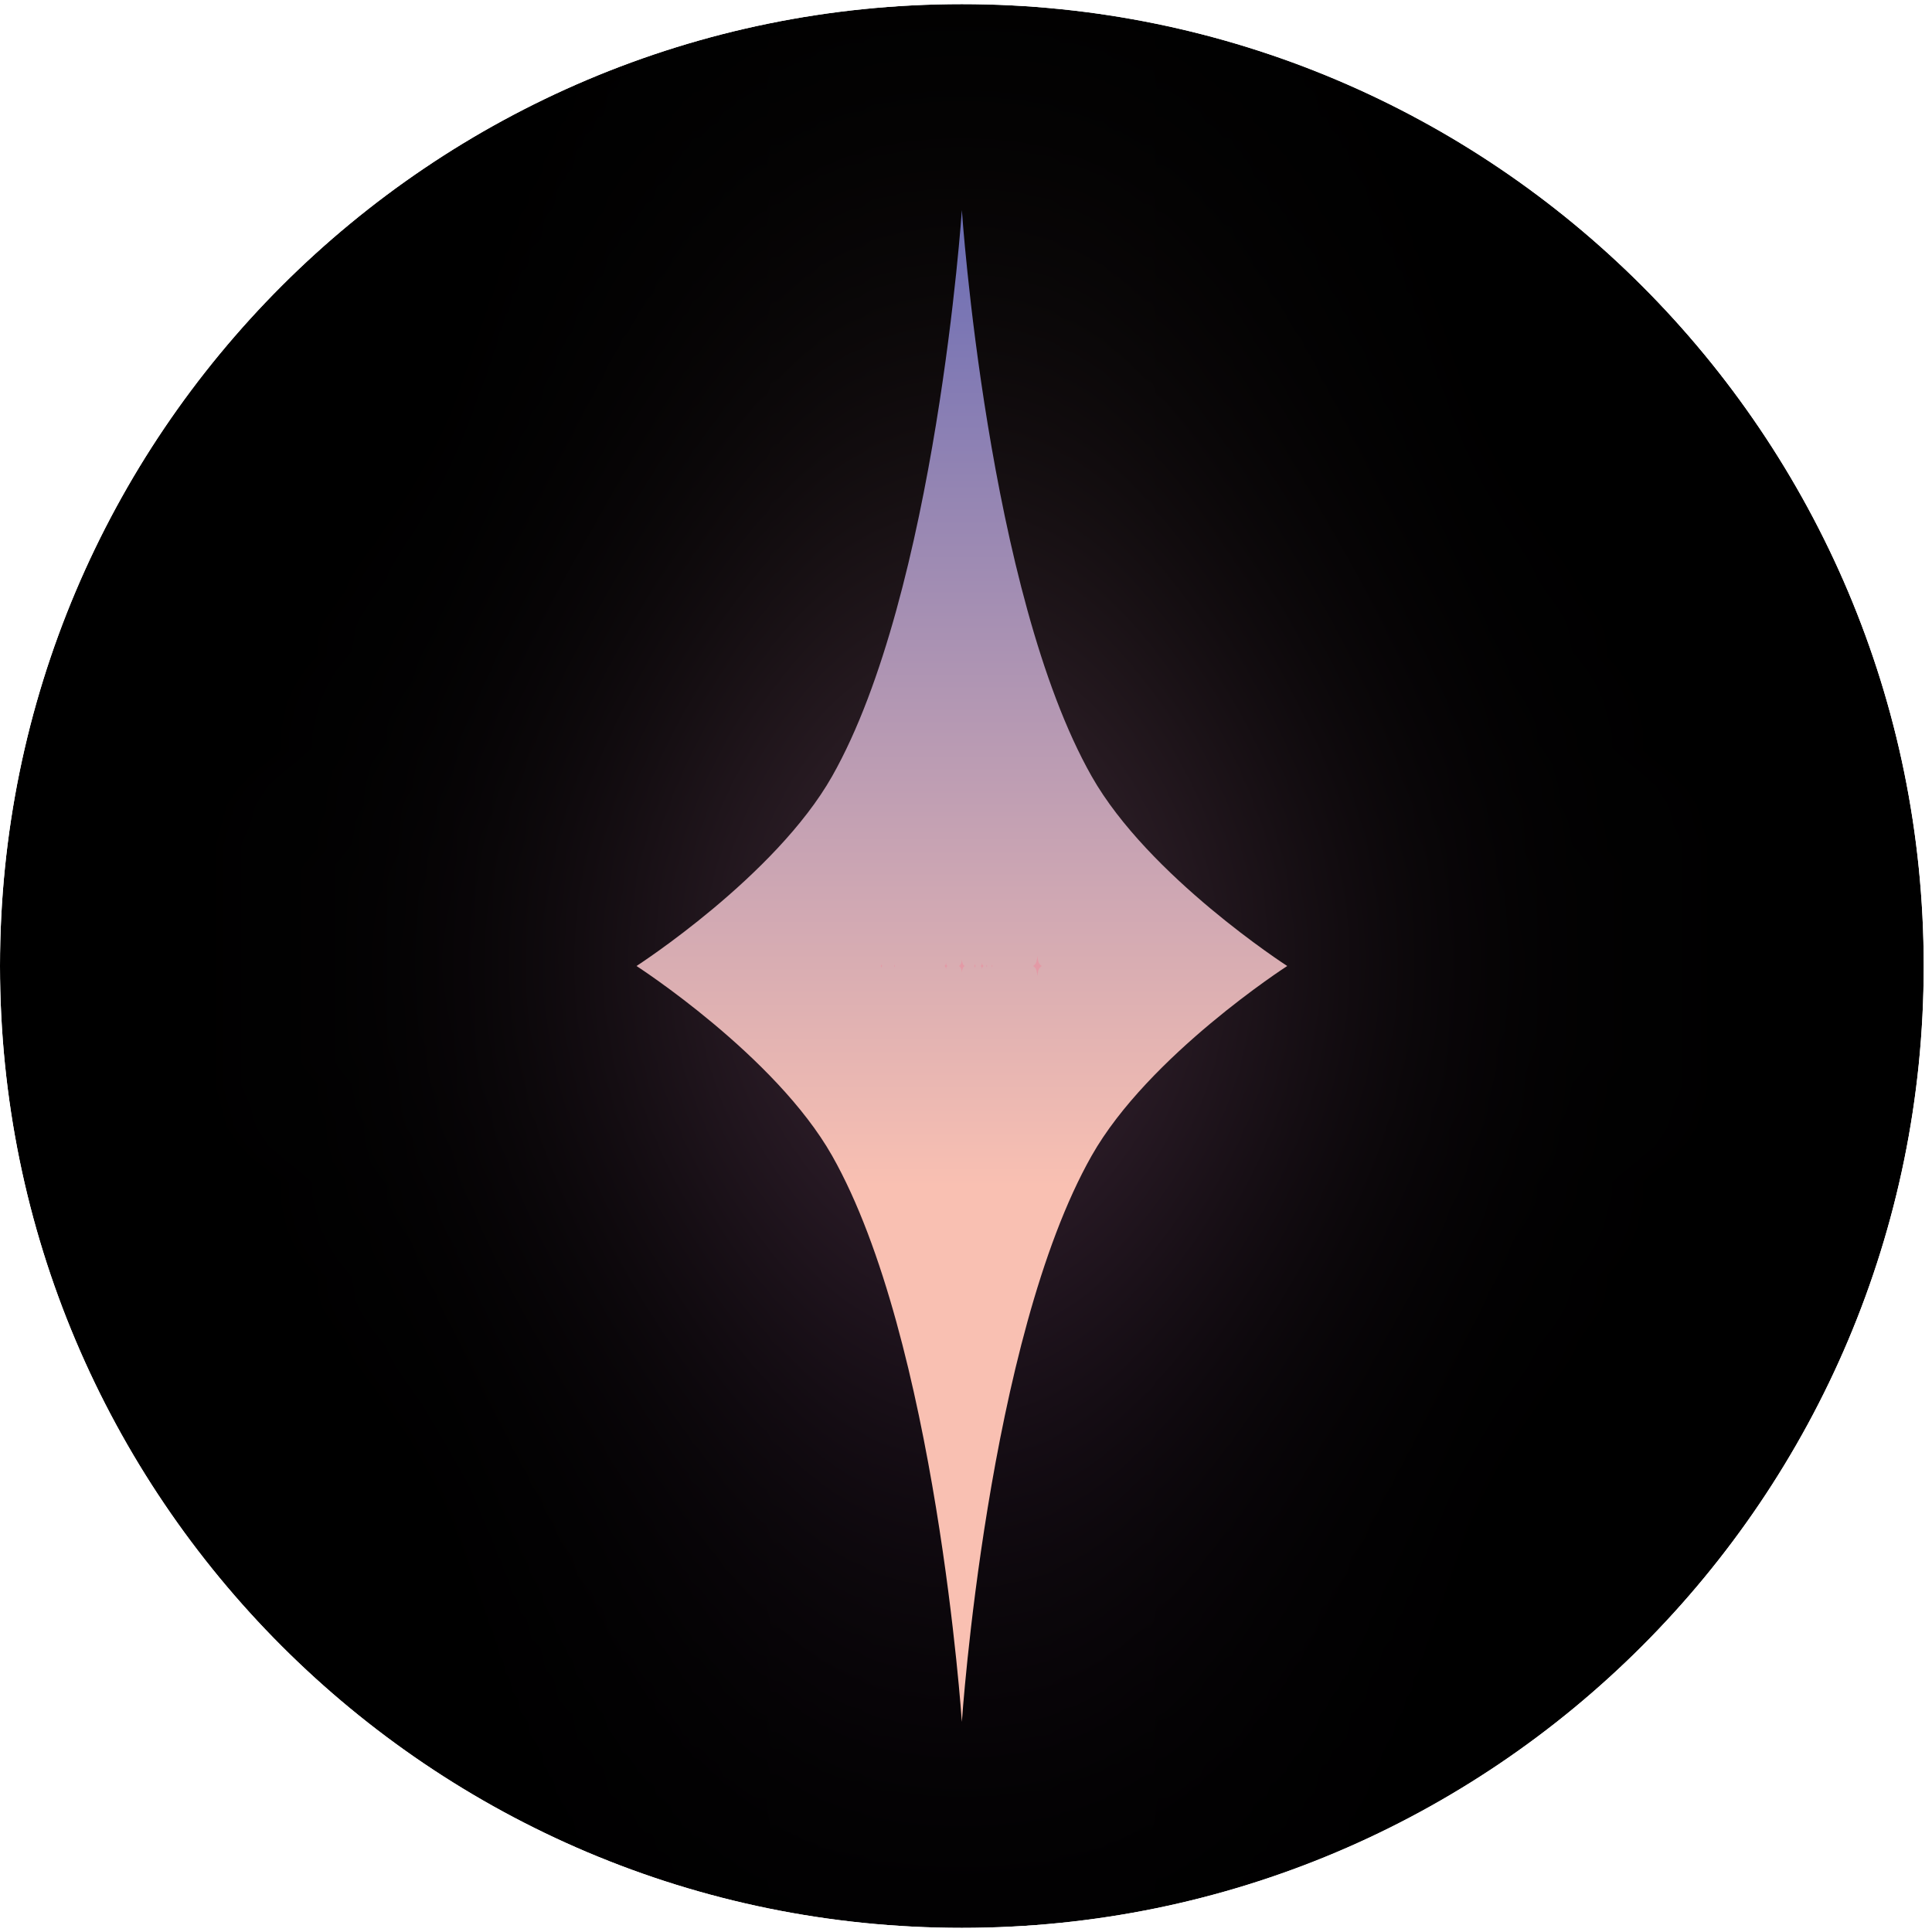
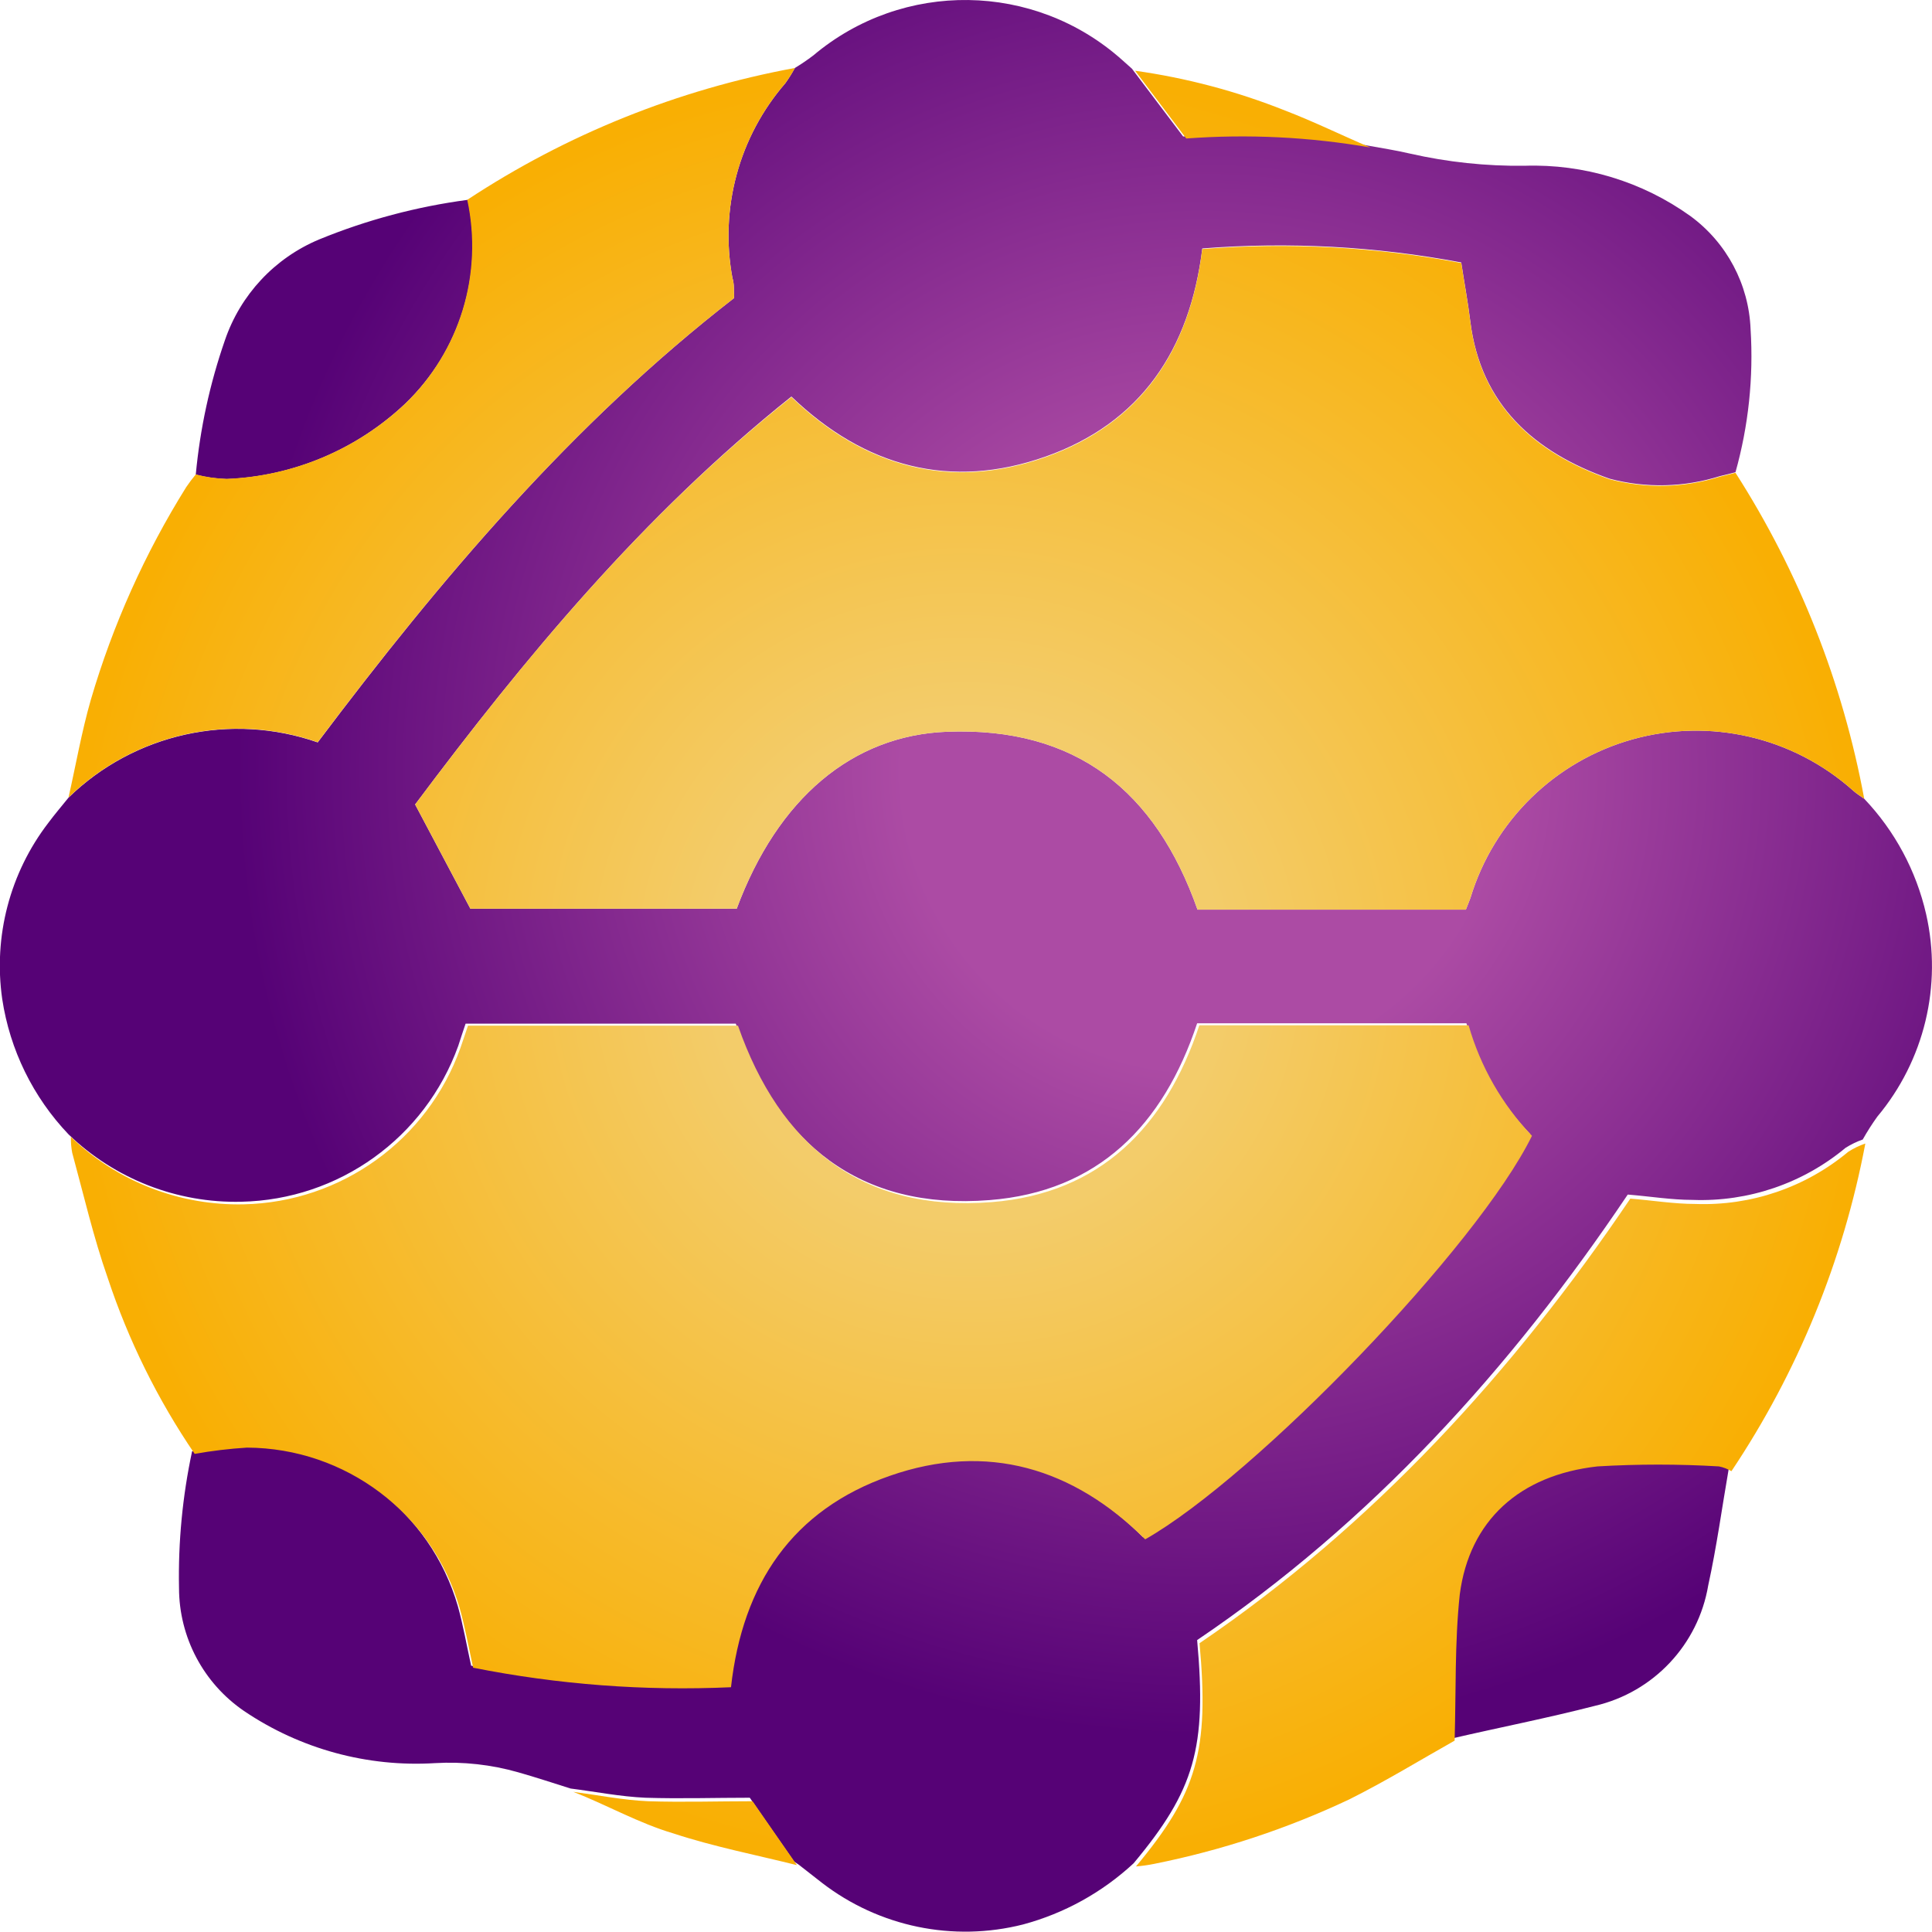
- <svg xmlns="http://www.w3.org/2000/svg" width="56" height="56" viewBox="0 0 56 56" fill="none">
-   <mask id="mask0_48_374" style="mask-type:alpha" maskUnits="userSpaceOnUse" x="0" y="0" width="56" height="56">
-     <circle cx="27.88" cy="28" r="27.88" fill="black" />
-   </mask>
-   <g mask="url(#mask0_48_374)">
-     <circle cx="27.88" cy="28" r="27.88" fill="black" />
-     <g style="mix-blend-mode:overlay" filter="url(#filter0_f_48_374)">
-       <path d="M27.88 -3.869C27.88 -3.869 28.962 12.255 33.351 20.002C35.745 24.227 41.598 28 41.598 28C41.598 28 35.745 31.773 33.351 35.998C28.962 43.745 27.88 59.869 27.88 59.869C27.88 59.869 26.798 43.745 22.409 35.998C20.015 31.773 14.162 28 14.162 28C14.162 28 20.015 24.227 22.409 20.002C26.798 12.255 27.88 -3.869 27.88 -3.869Z" fill="url(#paint0_linear_48_374)" />
-     </g>
-     <g filter="url(#filter1_f_48_374)">
-       <path d="M27.88 1.443C27.88 1.443 28.782 14.879 32.439 21.335C34.434 24.856 39.311 28 39.311 28C39.311 28 34.434 31.144 32.439 34.665C28.782 41.121 27.88 54.557 27.88 54.557C27.88 54.557 26.978 41.121 23.321 34.665C21.326 31.144 16.449 28 16.449 28C16.449 28 21.326 24.856 23.321 21.335C26.978 14.879 27.88 1.443 27.88 1.443Z" fill="url(#paint1_linear_48_374)" fill-opacity="0.3" />
-     </g>
-     <path d="M27.88 6.09C27.88 6.09 28.624 17.175 31.642 22.501C33.287 25.406 37.311 28 37.311 28C37.311 28 33.287 30.594 31.642 33.499C28.624 38.825 27.88 49.91 27.88 49.91C27.88 49.91 27.136 38.825 24.119 33.499C22.473 30.594 18.449 28 18.449 28C18.449 28 22.473 25.406 24.119 22.501C27.136 17.175 27.88 6.09 27.88 6.09Z" fill="url(#paint2_linear_48_374)" />
-     <path d="M27.88 27.803C27.88 27.803 27.887 27.903 27.914 27.951C27.929 27.977 27.965 28 27.965 28C27.965 28 27.929 28.023 27.914 28.049C27.887 28.097 27.88 28.197 27.88 28.197C27.88 28.197 27.873 28.097 27.846 28.049C27.831 28.023 27.795 28 27.795 28C27.795 28 27.831 27.977 27.846 27.951C27.873 27.903 27.88 27.803 27.88 27.803Z" fill="#E39AA6" />
-     <path d="M30.07 27.705C30.07 27.705 30.08 27.854 30.12 27.926C30.143 27.965 30.197 28 30.197 28C30.197 28 30.143 28.035 30.12 28.074C30.08 28.146 30.07 28.295 30.07 28.295C30.07 28.295 30.06 28.146 30.019 28.074C29.997 28.035 29.943 28 29.943 28C29.943 28 29.997 27.965 30.019 27.926C30.06 27.854 30.07 27.705 30.07 27.705Z" fill="#E39AA6" />
-     <path d="M25.551 27.941C25.551 27.941 25.553 27.971 25.561 27.985C25.566 27.993 25.577 28 25.577 28C25.577 28 25.566 28.007 25.561 28.015C25.553 28.029 25.551 28.059 25.551 28.059C25.551 28.059 25.549 28.029 25.541 28.015C25.537 28.007 25.526 28 25.526 28C25.526 28 25.537 27.993 25.541 27.985C25.549 27.971 25.551 27.941 25.551 27.941Z" fill="#E39AA6" />
-     <path d="M25.929 27.961C25.929 27.961 25.931 27.981 25.936 27.99C25.939 27.995 25.946 28 25.946 28C25.946 28 25.939 28.005 25.936 28.01C25.931 28.02 25.929 28.039 25.929 28.039C25.929 28.039 25.928 28.02 25.923 28.01C25.92 28.005 25.912 28 25.912 28C25.912 28 25.92 27.995 25.923 27.99C25.928 27.981 25.929 27.961 25.929 27.961Z" fill="#E39AA6" />
-     <path d="M28.258 27.941C28.258 27.941 28.26 27.971 28.268 27.985C28.273 27.993 28.284 28 28.284 28C28.284 28 28.273 28.007 28.268 28.015C28.26 28.029 28.258 28.059 28.258 28.059C28.258 28.059 28.256 28.029 28.248 28.015C28.244 28.007 28.233 28 28.233 28C28.233 28 28.244 27.993 28.248 27.985C28.256 27.971 28.258 27.941 28.258 27.941Z" fill="#E39AA6" />
-     <path d="M28.466 27.902C28.466 27.902 28.469 27.951 28.483 27.975C28.49 27.988 28.508 28 28.508 28C28.508 28 28.49 28.012 28.483 28.025C28.469 28.049 28.466 28.098 28.466 28.098C28.466 28.098 28.463 28.049 28.449 28.025C28.442 28.012 28.424 28 28.424 28C28.424 28 28.442 27.988 28.449 27.975C28.463 27.951 28.466 27.902 28.466 27.902Z" fill="#E39AA6" />
-     <path d="M27.419 27.902C27.419 27.902 27.423 27.951 27.436 27.975C27.444 27.988 27.462 28 27.462 28C27.462 28 27.444 28.012 27.436 28.025C27.423 28.049 27.419 28.098 27.419 28.098C27.419 28.098 27.416 28.049 27.402 28.025C27.395 28.012 27.377 28 27.377 28C27.377 28 27.395 27.988 27.402 27.975C27.416 27.951 27.419 27.902 27.419 27.902Z" fill="#E39AA6" />
-     <path d="M28.756 27.961C28.756 27.961 28.757 27.981 28.762 27.99C28.765 27.995 28.772 28 28.772 28C28.772 28 28.765 28.005 28.762 28.01C28.757 28.02 28.756 28.039 28.756 28.039C28.756 28.039 28.754 28.02 28.749 28.01C28.746 28.005 28.738 28 28.738 28C28.738 28 28.746 27.995 28.749 27.99C28.754 27.981 28.756 27.961 28.756 27.961Z" fill="#E39AA6" />
-     <path d="M28.602 27.961C28.602 27.961 28.603 27.981 28.608 27.99C28.611 27.995 28.619 28 28.619 28C28.619 28 28.611 28.005 28.608 28.01C28.603 28.02 28.602 28.039 28.602 28.039C28.602 28.039 28.6 28.02 28.595 28.01C28.592 28.005 28.585 28 28.585 28C28.585 28 28.592 27.995 28.595 27.99C28.6 27.981 28.602 27.961 28.602 27.961Z" fill="#E39AA6" />
-   </g>
+ <svg xmlns="http://www.w3.org/2000/svg" viewBox="0 0 104.9 104.87">
  <defs>
-     <filter id="filter0_f_48_374" x="-95.037" y="-113.069" width="245.835" height="282.138" filterUnits="userSpaceOnUse" color-interpolation-filters="sRGB">
-       <feFlood flood-opacity="0" result="BackgroundImageFix" />
-       <feBlend mode="normal" in="SourceGraphic" in2="BackgroundImageFix" result="shape" />
-       <feGaussianBlur stdDeviation="54.6" result="effect1_foregroundBlur_48_374" />
-     </filter>
-     <filter id="filter1_f_48_374" x="0.849" y="-14.157" width="54.063" height="84.315" filterUnits="userSpaceOnUse" color-interpolation-filters="sRGB">
-       <feFlood flood-opacity="0" result="BackgroundImageFix" />
-       <feBlend mode="normal" in="SourceGraphic" in2="BackgroundImageFix" result="shape" />
-       <feGaussianBlur stdDeviation="7.8" result="effect1_foregroundBlur_48_374" />
-     </filter>
-     <linearGradient id="paint0_linear_48_374" x1="27.88" y1="-3.869" x2="27.88" y2="59.869" gradientUnits="userSpaceOnUse">
-       <stop stop-color="#34E1DC" />
-       <stop offset="1" stop-color="#ED80FF" />
-     </linearGradient>
-     <linearGradient id="paint1_linear_48_374" x1="27.88" y1="1.443" x2="27.88" y2="54.557" gradientUnits="userSpaceOnUse">
-       <stop stop-color="#F9C0B2" />
-       <stop offset="1" stop-color="#ED80FF" />
-     </linearGradient>
-     <linearGradient id="paint2_linear_48_374" x1="27.88" y1="6.09" x2="27.88" y2="49.91" gradientUnits="userSpaceOnUse">
-       <stop stop-color="#6B6DB4" />
-       <stop offset="0.646" stop-color="#F9C0B2" />
-     </linearGradient>
+     <style>.a{fill:url(#a);}.b{fill:url(#b);}.c{fill:#f5b929;}</style>
+     <radialGradient id="a" cx="65.27" cy="41.81" r="52.44" gradientUnits="userSpaceOnUse">
+       <stop offset="0.31" stop-color="#ac4ba4" />
+       <stop offset="1" stop-color="#560276" />
+     </radialGradient>
+     <radialGradient id="b" cx="52.5" cy="52.5" r="48.8" gradientTransform="translate(-21.98 54.88) rotate(-47.03) scale(1 1.01)" gradientUnits="userSpaceOnUse">
+       <stop offset="0.28" stop-color="#f3cc6a" />
+       <stop offset="1" stop-color="#f9af03" />
+     </radialGradient>
  </defs>
+   <path class="a" d="M101.22,43.37a13.43,13.43,0,0,1,3.36,6.26,12.73,12.73,0,0,1-2.65,11,13.06,13.06,0,0,0-.79,1.24,4.71,4.71,0,0,0-.93.45,12.26,12.26,0,0,1-8.3,2.83c-1.15,0-2.3-.19-3.53-.29C82,74.35,74.44,82.67,65,89.05c.53,5.84-.13,8.14-3.45,12.12a14.25,14.25,0,0,1-6,3.32,12.75,12.75,0,0,1-10.92-2.26l-1.28-1-.23-.15,0,0c-.8-1.14-1.59-2.29-2.41-3.47-1.87,0-3.78.06-5.67,0-1.36-.06-2.71-.33-4.06-.5-.95-.3-1.89-.61-2.84-.88a13.58,13.58,0,0,0-4.51-.5A16.68,16.68,0,0,1,13.25,92.9a8.1,8.1,0,0,1-3.53-6.68,32.42,32.42,0,0,1,.71-7.42,25,25,0,0,1,2.84-.34,12.11,12.11,0,0,1,11.59,8.75c.28,1,.47,2.09.72,3.23a57.77,57.77,0,0,0,14,1.06c.65-5.63,3.36-9.64,8.63-11.48s10-.42,13.86,3.45c6-3.41,18.08-16,21-21.91a14.24,14.24,0,0,1-3.45-6H65c-1.84,5.55-5.4,9.14-11.27,9.6-7.06.56-11.51-3.08-13.78-9.58H25.28c-.15.43-.27.82-.4,1.21A12.8,12.8,0,0,1,13.1,65.25a13.08,13.08,0,0,1-9.38-3.66,13.59,13.59,0,0,1-3.6-7.35,12.73,12.73,0,0,1,2.51-9.57c.35-.47.72-.9,1.09-1.36a13.17,13.17,0,0,1,13.53-3C23.93,31.43,31.07,23,39.85,16.19a1.5,1.5,0,0,0,0-.34c0-.25,0-.5-.08-.75A12.62,12.62,0,0,1,42.64,4.52a7.74,7.74,0,0,0,.52-.83,11.44,11.44,0,0,0,1-.68,12.79,12.79,0,0,1,16.75.23l.55.49,2.78,3.68a40.68,40.68,0,0,1,10,.49c.77.14,1.55.26,2.32.44A26.57,26.57,0,0,0,82.78,9a14.63,14.63,0,0,1,9,2.73,8,8,0,0,1,3.27,6.15,23.34,23.34,0,0,1-.82,7.76c-.28.07-.56.15-.84.21a10.77,10.77,0,0,1-6,.14c-4.06-1.43-7-4-7.56-8.56-.13-1.06-.33-2.11-.49-3.18a53.27,53.27,0,0,0-14.06-.76c-.68,5.53-3.36,9.48-8.51,11.3s-9.81.57-13.8-3.26C34.87,28,28.46,35.77,22.54,43.68l3,5.66H40c2.23-6,6.28-9.41,11.42-9.61,7-.27,11.33,3.22,13.6,9.66H79.59c.1-.26.18-.44.25-.64a12.8,12.8,0,0,1,20.78-5.82C100.8,43.09,101,43.22,101.22,43.37ZM86.6,92.62a8.1,8.1,0,0,0,6.15-6.54c.46-2.1.75-4.24,1.12-6.37a2.12,2.12,0,0,0-.68-.26,55.53,55.53,0,0,0-6.58,0c-4.25.47-7,3-7.49,7-.33,2.61-.2,5.29-.28,7.94C81.43,93.79,84,93.29,86.6,92.62ZM17.33,13a9.12,9.12,0,0,0-5.12,5.48,30.92,30.92,0,0,0-1.58,7.29,7.57,7.57,0,0,0,1.68.24A15,15,0,0,0,22,21.92a11.89,11.89,0,0,0,3.4-11.07A32.55,32.55,0,0,0,17.33,13Z" />
+   <path class="b" d="M3.85,61.73a13.11,13.11,0,0,0,9.38,3.66A12.79,12.79,0,0,0,25,56.9c.14-.39.26-.78.41-1.21H40.07c2.27,6.5,6.72,10.14,13.78,9.58,5.87-.47,9.43-4.06,11.27-9.6H79.74a14.44,14.44,0,0,0,3.44,6c-2.94,6-15,18.5-21,21.91-3.9-3.87-8.58-5.29-13.86-3.45s-8,5.85-8.63,11.48a58.28,58.28,0,0,1-14-1.06c-.25-1.14-.44-2.2-.73-3.23A12.08,12.08,0,0,0,13.41,78.6a25,25,0,0,0-2.84.34,38.46,38.46,0,0,1-4.72-9.55c-.78-2.22-1.31-4.53-1.93-6.8A4.11,4.11,0,0,1,3.85,61.73ZM94.23,25.67c-.28.07-.56.15-.84.21a10.77,10.77,0,0,1-6,.14c-4.06-1.43-7-4-7.56-8.56-.13-1.06-.33-2.11-.49-3.18a53.27,53.27,0,0,0-14.06-.76c-.68,5.53-3.36,9.48-8.51,11.3s-9.81.57-13.8-3.26C34.87,28,28.46,35.77,22.54,43.68l3,5.66H40c2.23-6,6.28-9.41,11.42-9.61,7-.27,11.33,3.22,13.6,9.66H79.59c.1-.26.18-.44.25-.64a12.8,12.8,0,0,1,20.78-5.82c.18.16.4.29.6.44A49.45,49.45,0,0,0,94.23,25.67ZM25.37,10.85A11.89,11.89,0,0,1,22,21.92,15,15,0,0,1,12.31,26a7.57,7.57,0,0,1-1.68-.24,8.31,8.31,0,0,0-.52.69A46.51,46.51,0,0,0,4.93,38c-.5,1.74-.81,3.53-1.21,5.3a13.17,13.17,0,0,1,13.53-3C23.93,31.43,31.07,23,39.85,16.19a1.5,1.5,0,0,0,0-.34c0-.25,0-.5-.08-.75A12.62,12.62,0,0,1,42.64,4.52a7.74,7.74,0,0,0,.52-.83A48.18,48.18,0,0,0,25.37,10.85Zm37.3,90.35a45.86,45.86,0,0,0,10.59-3.5c2-1,3.82-2.12,5.72-3.19.08-2.65,0-5.33.28-7.94.52-4,3.24-6.48,7.48-6.95a55.71,55.71,0,0,1,6.59,0,2.12,2.12,0,0,1,.68.26,48,48,0,0,0,7.27-17.79,4.21,4.21,0,0,0-.93.45,12.26,12.26,0,0,1-8.3,2.83c-1.15,0-2.3-.19-3.53-.29-6.37,9.44-14,17.76-23.39,24.14.53,5.84-.13,8.14-3.45,12.12A8.1,8.1,0,0,0,62.67,101.2ZM69.77,6a35.18,35.18,0,0,0-8.14-2.16l2.78,3.68a40.68,40.68,0,0,1,10,.49C72.88,7.36,71.36,6.61,69.77,6ZM36.57,99.55c2.19.72,4.46,1.16,6.7,1.72L40.86,97.8c-1.87,0-3.78.06-5.67,0-1.36-.06-2.71-.33-4.06-.51C32.94,98,34.7,99,36.57,99.55Z" />
+   <path class="c" d="M43.1,101.11l.23.15Z" />
</svg>
